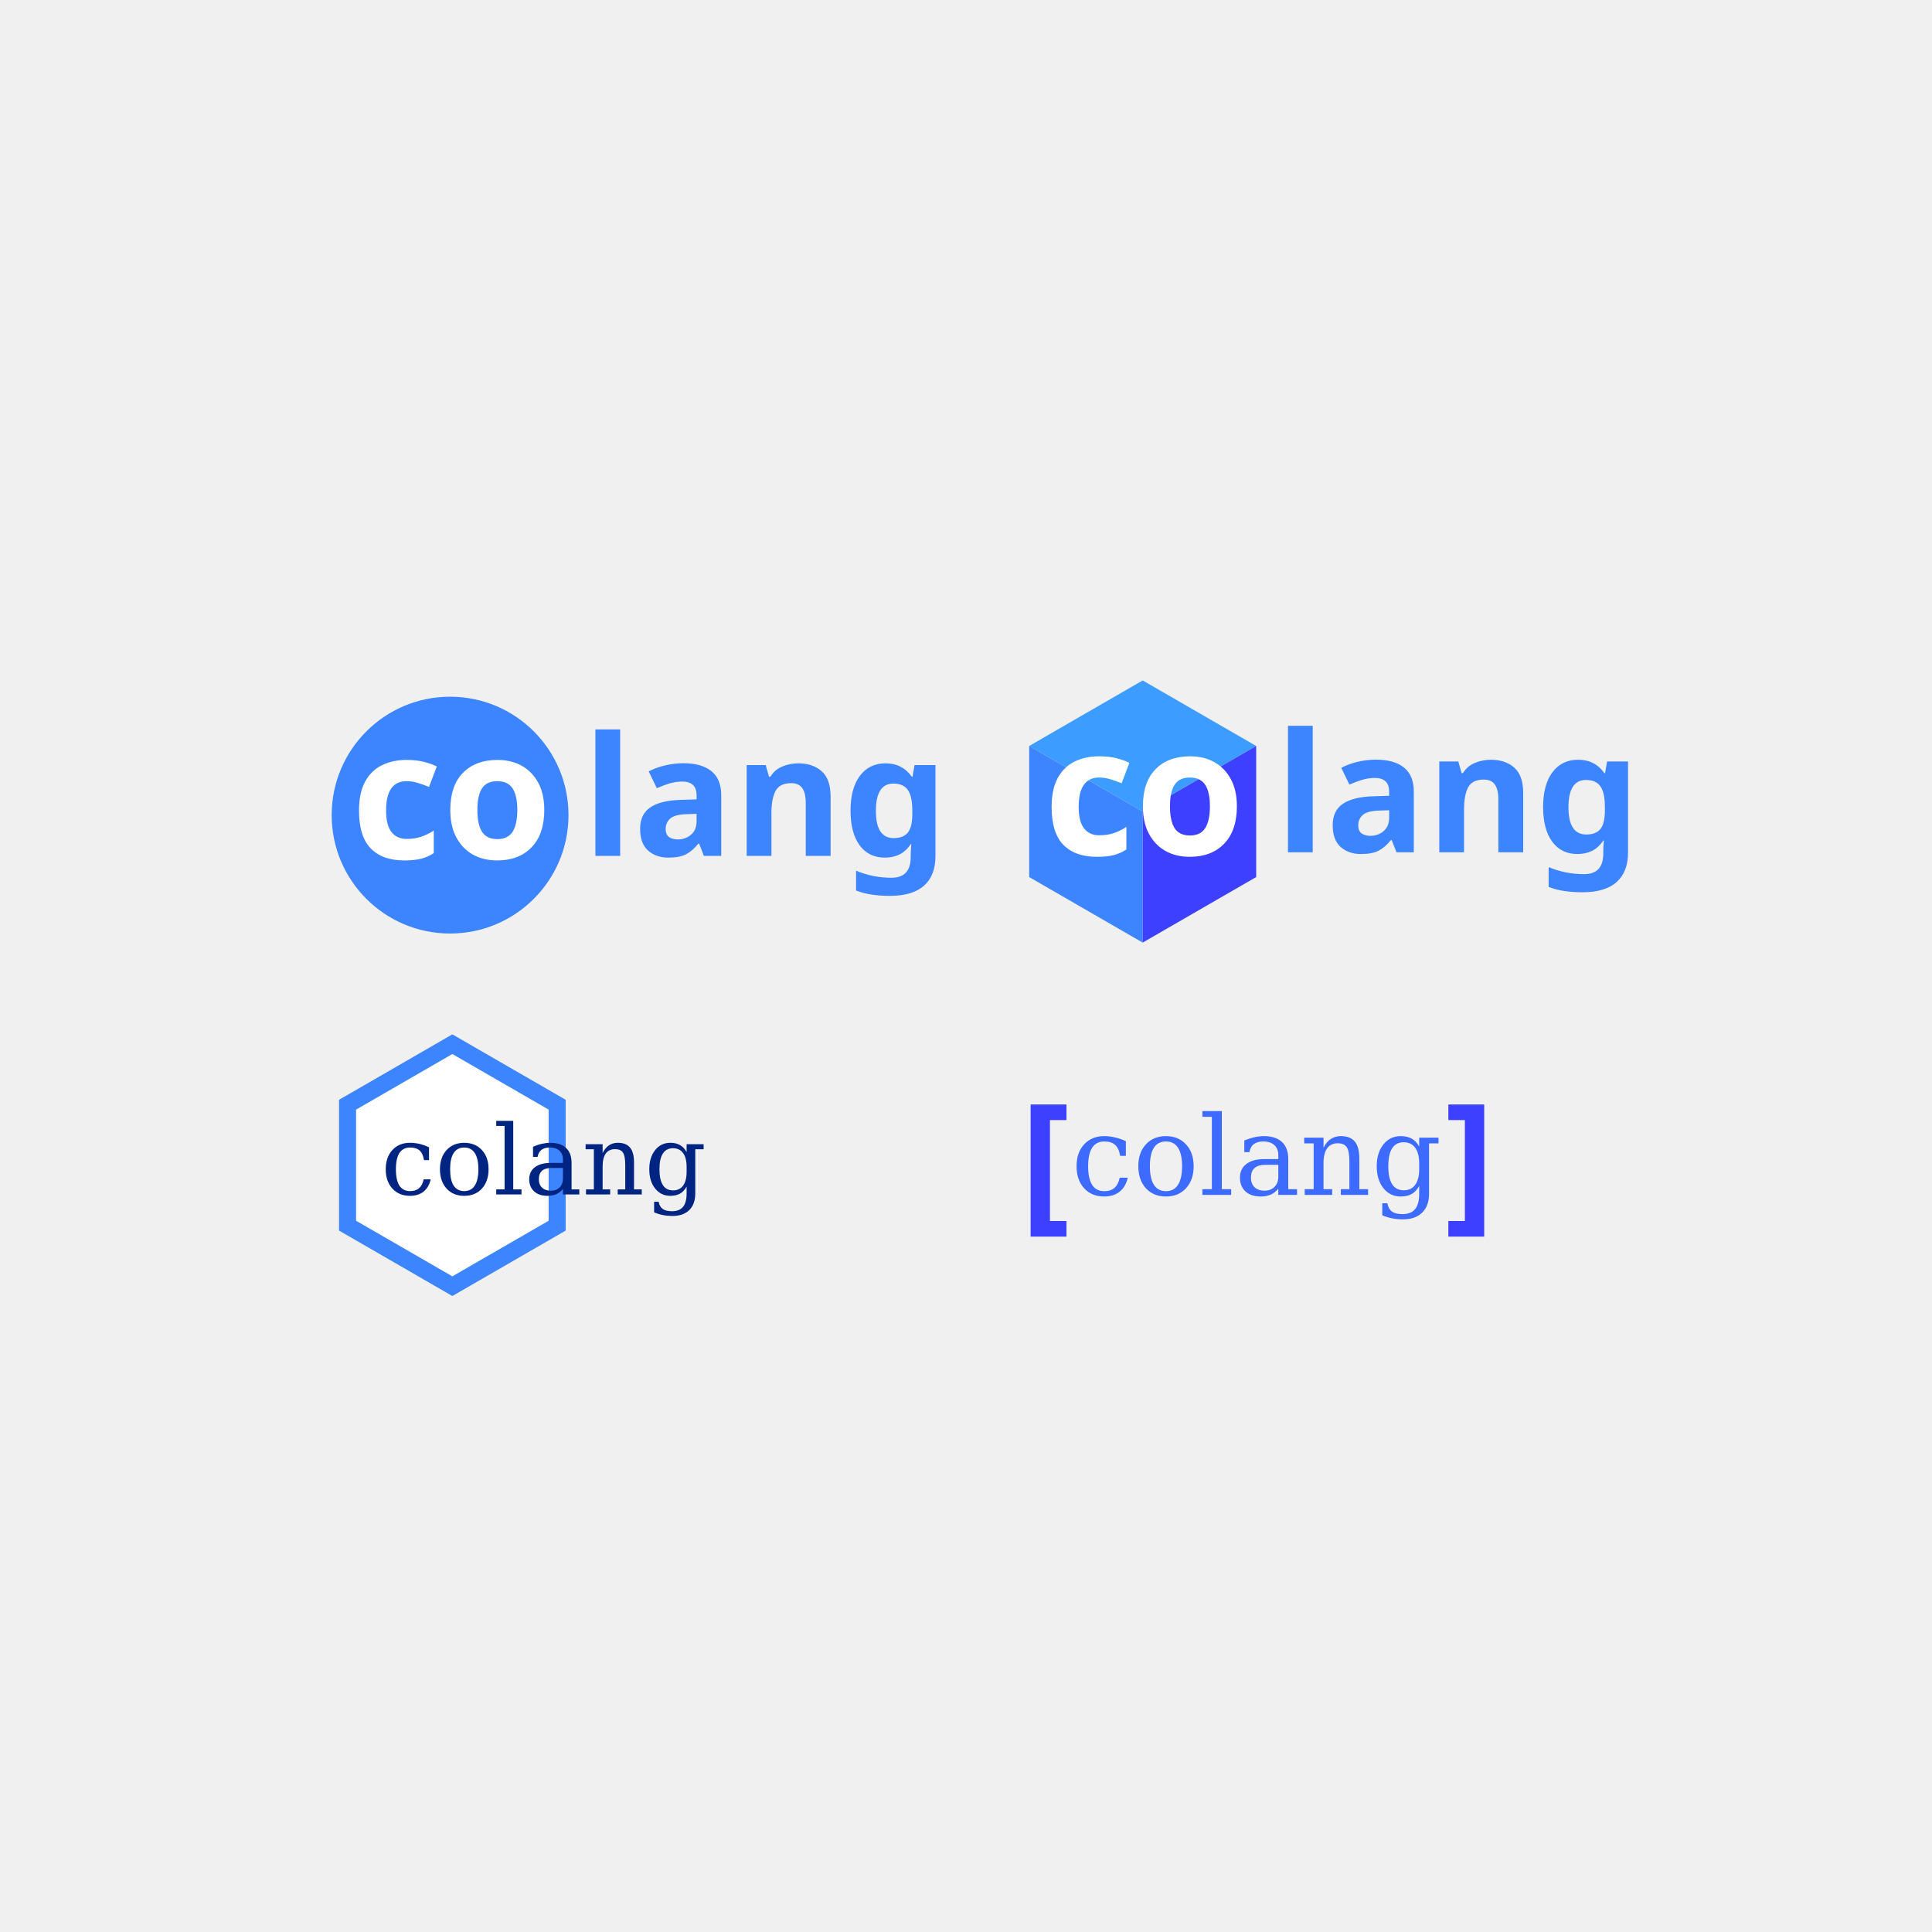
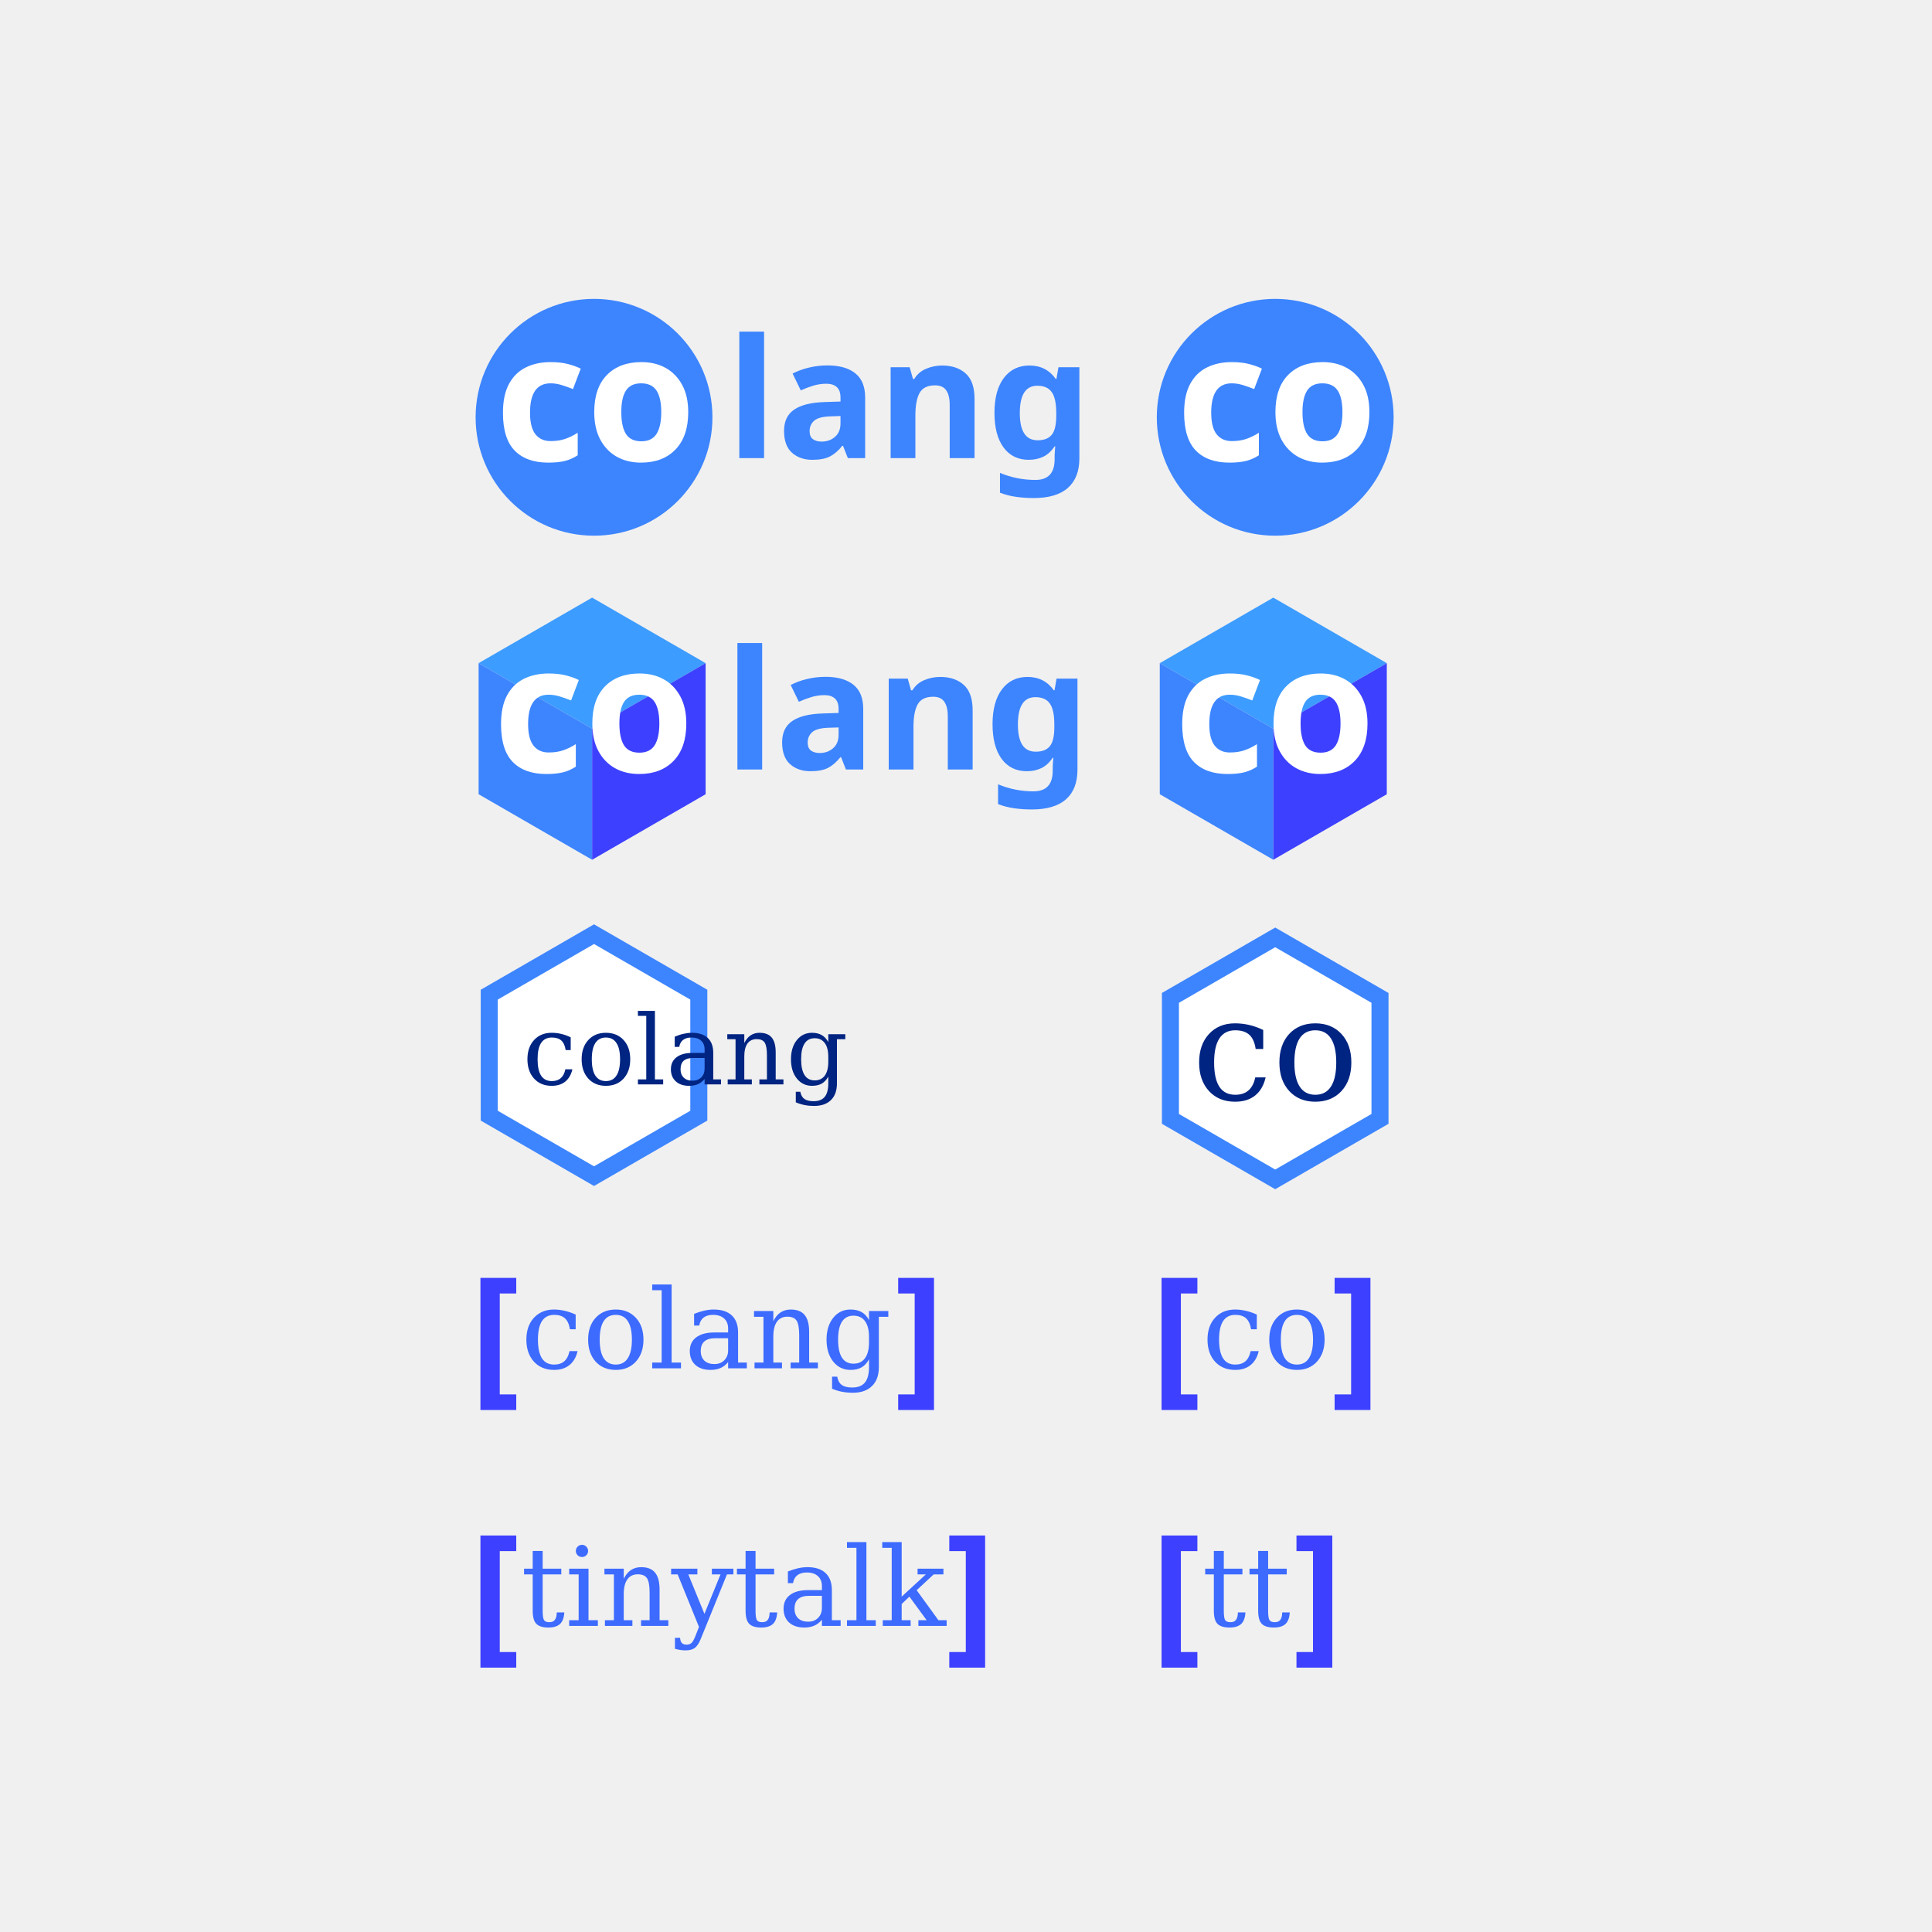
<svg xmlns="http://www.w3.org/2000/svg" width="300mm" height="300mm" viewBox="0 0 300 300" version="1.1" id="svg1963">
  <defs id="defs1957" />
  <g id="layer1" transform="translate(0,3)">
-     <g id="g932-0-1-2-6-9-3-6" transform="matrix(0.818168,0,0,0.818168,80.23583,11.26816)" style="stroke:none;stroke-width:0.434;stroke-linecap:butt;stroke-linejoin:round;stroke-miterlimit:4;stroke-dasharray:none;stroke-opacity:1">
+     <g id="g932-0-1-2-6-9-3-6" transform="matrix(0.818168,0,0,0.818168,-5.257093,-1.593059)" style="stroke:none;stroke-width:0.434;stroke-linecap:butt;stroke-linejoin:round;stroke-miterlimit:4;stroke-dasharray:none;stroke-opacity:1">
      <path id="path834-8-1-1-3-4-4-8" d="M 118.801,136.578 140.345,124.139 118.801,111.701 97.257,124.139 Z" style="fill:#3d9cff;fill-opacity:1;stroke:none;stroke-width:0.434;stroke-linecap:butt;stroke-linejoin:round;stroke-miterlimit:4;stroke-dasharray:none;stroke-opacity:1" />
      <path id="path834-9-4-6-9-4-5-5-3" d="M 97.257,149.016 118.801,161.454 V 136.578 L 97.257,124.139 Z" style="fill:#3d85ff;fill-opacity:1;stroke:none;stroke-width:0.434;stroke-linecap:butt;stroke-linejoin:round;stroke-miterlimit:4;stroke-dasharray:none;stroke-opacity:1" />
      <path id="path834-9-7-8-8-4-9-0-8-0" d="m 118.801,136.578 v 24.877 l 21.544,-12.438 -1e-5,-24.877 z" style="fill:#3d41ff;fill-opacity:1;stroke:none;stroke-width:0.434;stroke-linecap:butt;stroke-linejoin:round;stroke-miterlimit:4;stroke-dasharray:none;stroke-opacity:1" />
    </g>
-     <text xml:space="preserve" style="font-style:normal;font-variant:normal;font-weight:bold;font-stretch:normal;font-size:7.761px;line-height:1.1;font-family:'Product Sans';-inkscape-font-specification:'Product Sans Bold';letter-spacing:0px;word-spacing:0px;fill:#000000;fill-opacity:1;stroke:none;stroke-width:0.265" x="231.483" y="40.741" id="text987">
-       <tspan id="tspan985" x="231.483" y="47.271" style="stroke-width:0.265" />
+     <text xml:space="preserve" style="font-style:normal;font-variant:normal;font-weight:bold;font-stretch:normal;font-size:7.761px;line-height:1.1;font-family:'Product Sans';-inkscape-font-specification:'Product Sans Bold';letter-spacing:0px;word-spacing:0px;fill:#000000;fill-opacity:1;stroke:none;stroke-width:0.265" x="231.483" y="40.741" id="text987" />
+     <g id="g1280" />
+     <circle style="opacity:1;fill:#3d85ff;fill-opacity:1;stroke:none;stroke-width:3.736;stroke-linecap:butt;stroke-linejoin:round;stroke-miterlimit:4;stroke-dasharray:none;stroke-opacity:1;paint-order:normal" id="path1340" cx="92.24" cy="61.797" r="18.387" />
+     <text xml:space="preserve" style="font-style:normal;font-variant:normal;font-weight:bold;font-stretch:normal;font-size:27.579px;line-height:1.1;font-family:'Product Sans';-inkscape-font-specification:'Product Sans Bold';letter-spacing:0px;word-spacing:0px;fill:#ffffff;fill-opacity:1;stroke:none;stroke-width:0.94;stroke-linecap:butt;stroke-linejoin:round" x="76.864" y="68.553" id="text1587-52-2-0">
+       <tspan id="tspan1585-5-0-8" x="76.864" y="68.553" style="fill:#ffffff;fill-opacity:1;stroke-width:0.94;stroke-linecap:butt;stroke-linejoin:round">co</tspan>
    </text>
-     <g id="g1280" />
-     <circle style="opacity:1;fill:#3d85ff;fill-opacity:1;stroke:none;stroke-width:3.736;stroke-linecap:butt;stroke-linejoin:round;stroke-miterlimit:4;stroke-dasharray:none;stroke-opacity:1;paint-order:normal" id="path1340" cx="69.889" cy="123.571" r="18.387" />
-     <text xml:space="preserve" style="font-style:normal;font-variant:normal;font-weight:bold;font-stretch:normal;font-size:27.579px;line-height:1.1;font-family:'Product Sans';-inkscape-font-specification:'Product Sans Bold';letter-spacing:0px;word-spacing:0px;fill:#ffffff;fill-opacity:1;stroke:none;stroke-width:0.94;stroke-linecap:butt;stroke-linejoin:round" x="54.513" y="130.328" id="text1587-52-2-0">
-       <tspan id="tspan1585-5-0-8" x="54.513" y="130.328" style="fill:#ffffff;fill-opacity:1;stroke-width:0.94;stroke-linecap:butt;stroke-linejoin:round">co</tspan>
+     <text xml:space="preserve" style="font-style:normal;font-variant:normal;font-weight:bold;font-stretch:normal;font-size:25.847px;line-height:1.1;font-family:'Product Sans';-inkscape-font-specification:'Product Sans Bold';letter-spacing:0px;word-spacing:0px;fill:#3d85ff;fill-opacity:1;stroke:none;stroke-width:0.881;stroke-linecap:butt;stroke-linejoin:round" x="112.787" y="68.134" id="text1587-5-0-3">
+       <tspan id="tspan1585-8-1-2" x="112.787" y="68.134" style="fill:#3d85ff;fill-opacity:1;stroke-width:0.881;stroke-linecap:butt;stroke-linejoin:round">lang</tspan>
    </text>
-     <text xml:space="preserve" style="font-style:normal;font-variant:normal;font-weight:bold;font-stretch:normal;font-size:25.847px;line-height:1.1;font-family:'Product Sans';-inkscape-font-specification:'Product Sans Bold';letter-spacing:0px;word-spacing:0px;fill:#3d85ff;fill-opacity:1;stroke:none;stroke-width:0.881;stroke-linecap:butt;stroke-linejoin:round" x="90.436" y="129.909" id="text1587-5-0-3">
-       <tspan id="tspan1585-8-1-2" x="90.436" y="129.909" style="fill:#3d85ff;fill-opacity:1;stroke-width:0.881;stroke-linecap:butt;stroke-linejoin:round">lang</tspan>
+     <text xml:space="preserve" style="font-style:normal;font-variant:normal;font-weight:bold;font-stretch:normal;font-size:27.579px;line-height:1.1;font-family:'Product Sans';-inkscape-font-specification:'Product Sans Bold';letter-spacing:0px;word-spacing:0px;fill:#ffffff;fill-opacity:1;stroke:none;stroke-width:0.94;stroke-linecap:butt;stroke-linejoin:round" x="76.566" y="116.907" id="text1587-52-2-0-2">
+       <tspan id="tspan1585-5-0-8-6" x="76.566" y="116.907" style="fill:#ffffff;fill-opacity:1;stroke-width:0.94;stroke-linecap:butt;stroke-linejoin:round">co</tspan>
    </text>
-     <text xml:space="preserve" style="font-style:normal;font-variant:normal;font-weight:bold;font-stretch:normal;font-size:27.579px;line-height:1.1;font-family:'Product Sans';-inkscape-font-specification:'Product Sans Bold';letter-spacing:0px;word-spacing:0px;fill:#ffffff;fill-opacity:1;stroke:none;stroke-width:0.94;stroke-linecap:butt;stroke-linejoin:round" x="162.059" y="129.768" id="text1587-52-2-0-2">
-       <tspan id="tspan1585-5-0-8-6" x="162.059" y="129.768" style="fill:#ffffff;fill-opacity:1;stroke-width:0.94;stroke-linecap:butt;stroke-linejoin:round">co</tspan>
+     <text xml:space="preserve" style="font-style:normal;font-variant:normal;font-weight:bold;font-stretch:normal;font-size:25.847px;line-height:1.1;font-family:'Product Sans';-inkscape-font-specification:'Product Sans Bold';letter-spacing:0px;word-spacing:0px;fill:#3d85ff;fill-opacity:1;stroke:none;stroke-width:0.881;stroke-linecap:butt;stroke-linejoin:round" x="112.489" y="116.488" id="text1587-5-0-3-2">
+       <tspan id="tspan1585-8-1-2-9" x="112.489" y="116.488" style="fill:#3d85ff;fill-opacity:1;stroke-width:0.881;stroke-linecap:butt;stroke-linejoin:round">lang</tspan>
    </text>
-     <text xml:space="preserve" style="font-style:normal;font-variant:normal;font-weight:bold;font-stretch:normal;font-size:25.847px;line-height:1.1;font-family:'Product Sans';-inkscape-font-specification:'Product Sans Bold';letter-spacing:0px;word-spacing:0px;fill:#3d85ff;fill-opacity:1;stroke:none;stroke-width:0.881;stroke-linecap:butt;stroke-linejoin:round" x="197.982" y="129.349" id="text1587-5-0-3-2">
-       <tspan id="tspan1585-8-1-2-9" x="197.982" y="129.349" style="fill:#3d85ff;fill-opacity:1;stroke-width:0.881;stroke-linecap:butt;stroke-linejoin:round">lang</tspan>
+     <path style="fill:#ffffff;fill-opacity:1;stroke:#3d85ff;stroke-width:2.646;stroke-linecap:butt;stroke-linejoin:miter;stroke-miterlimit:4;stroke-dasharray:none;stroke-opacity:1;paint-order:normal" id="path1075-5" d="m 86.513,168.535 -2.13e-4,18.788 -16.271,9.394 -16.271,-9.394 2.13e-4,-18.788 16.271,-9.394 z" transform="translate(21.99824,-17.08337)" />
+     <text xml:space="preserve" style="font-style:normal;font-variant:normal;font-weight:bold;font-stretch:normal;font-size:15.032px;line-height:1.1;font-family:'Product Sans';-inkscape-font-specification:'Product Sans Bold';letter-spacing:0px;word-spacing:0px;fill:#002481;fill-opacity:1;stroke:none;stroke-width:0.512;stroke-linecap:butt;stroke-linejoin:round" x="81.147" y="165.386" id="text1587-5-0-3-2-4-2-1-8">
+       <tspan id="tspan1585-8-1-2-9-3-2-7-3" x="81.147" y="165.386" style="font-style:normal;font-variant:normal;font-weight:normal;font-stretch:normal;font-family:'DejaVu Serif';-inkscape-font-specification:'DejaVu Serif';fill:#002481;fill-opacity:1;stroke-width:0.512;stroke-linecap:butt;stroke-linejoin:round">colang</tspan>
    </text>
-     <path style="opacity:1;fill:#ffffff;fill-opacity:1;stroke:#3d85ff;stroke-width:2.646;stroke-linecap:butt;stroke-linejoin:miter;stroke-miterlimit:4;stroke-dasharray:none;stroke-opacity:1;paint-order:normal" id="path1075-5" d="m 86.513,168.535 -2.13e-4,18.788 -16.271,9.394 -16.271,-9.394 2.13e-4,-18.788 16.271,-9.394 z" />
-     <text xml:space="preserve" style="font-style:normal;font-variant:normal;font-weight:bold;font-stretch:normal;font-size:15.032px;line-height:1.1;font-family:'Product Sans';-inkscape-font-specification:'Product Sans Bold';letter-spacing:0px;word-spacing:0px;fill:#002481;fill-opacity:1;stroke:none;stroke-width:0.512;stroke-linecap:butt;stroke-linejoin:round" x="59.148" y="182.469" id="text1587-5-0-3-2-4-2-1-8">
-       <tspan id="tspan1585-8-1-2-9-3-2-7-3" x="59.148" y="182.469" style="font-style:normal;font-variant:normal;font-weight:normal;font-stretch:normal;font-family:'DejaVu Serif';-inkscape-font-specification:'DejaVu Serif';fill:#002481;fill-opacity:1;stroke-width:0.512;stroke-linecap:butt;stroke-linejoin:round">colang</tspan>
+     <path style="fill:#ffffff;fill-opacity:1;stroke:#3d85ff;stroke-width:2.646;stroke-linecap:butt;stroke-linejoin:miter;stroke-miterlimit:4;stroke-dasharray:none;stroke-opacity:1;paint-order:normal" id="path1075-5-1" d="m 86.513,168.535 -2.13e-4,18.788 -16.271,9.394 -16.271,-9.394 2.13e-4,-18.788 16.271,-9.394 z" transform="translate(127.772,-16.58361)" />
+     <text xml:space="preserve" style="font-style:normal;font-variant:normal;font-weight:bold;font-stretch:normal;font-size:22.253px;line-height:1.1;font-family:'Product Sans';-inkscape-font-specification:'Product Sans Bold';letter-spacing:0px;word-spacing:0px;fill:#002481;fill-opacity:1;stroke:none;stroke-width:0.759;stroke-linecap:butt;stroke-linejoin:round" x="185.09" y="167.76" id="text1587-5-0-3-2-4-2-1-8-8">
+       <tspan id="tspan1585-8-1-2-9-3-2-7-3-7" x="185.09" y="167.76" style="font-style:normal;font-variant:normal;font-weight:normal;font-stretch:normal;font-family:'DejaVu Serif';-inkscape-font-specification:'DejaVu Serif';fill:#002481;fill-opacity:1;stroke-width:0.759;stroke-linecap:butt;stroke-linejoin:round">co</tspan>
    </text>
-     <text xml:space="preserve" style="font-style:normal;font-variant:normal;font-weight:bold;font-stretch:normal;font-size:17.122px;line-height:1.1;font-family:'Product Sans';-inkscape-font-specification:'Product Sans Bold';letter-spacing:0px;word-spacing:0px;fill:#3d6bff;fill-opacity:1;stroke:none;stroke-width:0.584;stroke-linecap:butt;stroke-linejoin:round" x="166.308" y="182.543" id="text1587-5-0-3-2-4-2-9-8-2">
-       <tspan id="tspan1585-8-1-2-9-3-2-3-5-4" x="166.308" y="182.543" style="font-style:normal;font-variant:normal;font-weight:normal;font-stretch:normal;font-family:'DejaVu Serif';-inkscape-font-specification:'DejaVu Serif';fill:#3d6bff;fill-opacity:1;stroke-width:0.584;stroke-linecap:butt;stroke-linejoin:round">colang</tspan>
+     <text xml:space="preserve" style="font-style:normal;font-variant:normal;font-weight:bold;font-stretch:normal;font-size:17.122px;line-height:1.1;font-family:'Product Sans';-inkscape-font-specification:'Product Sans Bold';letter-spacing:0px;word-spacing:0px;fill:#3d6bff;fill-opacity:1;stroke:none;stroke-width:0.584;stroke-linecap:butt;stroke-linejoin:round" x="80.874" y="209.469" id="text1587-5-0-3-2-4-2-9-8-2">
+       <tspan id="tspan1585-8-1-2-9-3-2-3-5-4" x="80.874" y="209.469" style="font-style:normal;font-variant:normal;font-weight:normal;font-stretch:normal;font-family:'DejaVu Serif';-inkscape-font-specification:'DejaVu Serif';fill:#3d6bff;fill-opacity:1;stroke-width:0.584;stroke-linecap:butt;stroke-linejoin:round">colang</tspan>
    </text>
-     <text xml:space="preserve" style="font-style:normal;font-variant:normal;font-weight:bold;font-stretch:normal;font-size:23.524px;line-height:1.1;font-family:'Product Sans';-inkscape-font-specification:'Product Sans Bold';letter-spacing:0px;word-spacing:0px;fill:#3d41ff;fill-opacity:1;stroke:none;stroke-width:0.802;stroke-linecap:butt;stroke-linejoin:round" x="158.395" y="185.3" id="text1587-5-0-3-2-4-2-9-9-5">
-       <tspan id="tspan1585-8-1-2-9-3-2-3-8-1" x="158.395" y="185.3" style="fill:#3d41ff;fill-opacity:1;stroke-width:0.802;stroke-linecap:butt;stroke-linejoin:round">[</tspan>
+     <text xml:space="preserve" style="font-style:normal;font-variant:normal;font-weight:bold;font-stretch:normal;font-size:23.524px;line-height:1.1;font-family:'Product Sans';-inkscape-font-specification:'Product Sans Bold';letter-spacing:0px;word-spacing:0px;fill:#3d41ff;fill-opacity:1;stroke:none;stroke-width:0.802;stroke-linecap:butt;stroke-linejoin:round" x="72.961" y="212.225" id="text1587-5-0-3-2-4-2-9-9-5">
+       <tspan id="tspan1585-8-1-2-9-3-2-3-8-1" x="72.961" y="212.225" style="fill:#3d41ff;fill-opacity:1;stroke-width:0.802;stroke-linecap:butt;stroke-linejoin:round">[</tspan>
    </text>
-     <text id="text1210-3" y="185.3" x="-232.107" style="font-style:normal;font-variant:normal;font-weight:bold;font-stretch:normal;font-size:23.524px;line-height:1.1;font-family:'Product Sans';-inkscape-font-specification:'Product Sans Bold';letter-spacing:0px;word-spacing:0px;fill:#3d41ff;fill-opacity:1;stroke:none;stroke-width:0.802;stroke-linecap:butt;stroke-linejoin:round" xml:space="preserve" transform="scale(-1,1)">
-       <tspan style="fill:#3d41ff;fill-opacity:1;stroke-width:0.802;stroke-linecap:butt;stroke-linejoin:round" y="185.3" x="-232.107" id="tspan1208-5">[</tspan>
+     <text id="text1210-3" y="212.225" x="-146.673" style="font-style:normal;font-variant:normal;font-weight:bold;font-stretch:normal;font-size:23.524px;line-height:1.1;font-family:'Product Sans';-inkscape-font-specification:'Product Sans Bold';letter-spacing:0px;word-spacing:0px;fill:#3d41ff;fill-opacity:1;stroke:none;stroke-width:0.802;stroke-linecap:butt;stroke-linejoin:round" xml:space="preserve" transform="scale(-1,1)">
+       <tspan style="fill:#3d41ff;fill-opacity:1;stroke-width:0.802;stroke-linecap:butt;stroke-linejoin:round" y="212.225" x="-146.673" id="tspan1208-5">[</tspan>
+     </text>
+     <text xml:space="preserve" style="font-style:normal;font-variant:normal;font-weight:bold;font-stretch:normal;font-size:17.122px;line-height:1.1;font-family:'Product Sans';-inkscape-font-specification:'Product Sans Bold';letter-spacing:0px;word-spacing:0px;fill:#3d6bff;fill-opacity:1;stroke:none;stroke-width:0.584;stroke-linecap:butt;stroke-linejoin:round" x="186.639" y="209.469" id="text1587-5-0-3-2-4-2-9-8-2-5">
+       <tspan id="tspan1585-8-1-2-9-3-2-3-5-4-1" x="186.639" y="209.469" style="font-style:normal;font-variant:normal;font-weight:normal;font-stretch:normal;font-family:'DejaVu Serif';-inkscape-font-specification:'DejaVu Serif';fill:#3d6bff;fill-opacity:1;stroke-width:0.584;stroke-linecap:butt;stroke-linejoin:round">co</tspan>
+     </text>
+     <text xml:space="preserve" style="font-style:normal;font-variant:normal;font-weight:bold;font-stretch:normal;font-size:23.524px;line-height:1.1;font-family:'Product Sans';-inkscape-font-specification:'Product Sans Bold';letter-spacing:0px;word-spacing:0px;fill:#3d41ff;fill-opacity:1;stroke:none;stroke-width:0.802;stroke-linecap:butt;stroke-linejoin:round" x="178.727" y="212.225" id="text1587-5-0-3-2-4-2-9-9-5-3">
+       <tspan id="tspan1585-8-1-2-9-3-2-3-8-1-0" x="178.727" y="212.225" style="fill:#3d41ff;fill-opacity:1;stroke-width:0.802;stroke-linecap:butt;stroke-linejoin:round">[</tspan>
+     </text>
+     <text id="text1210-3-8" y="212.225" x="-214.441" style="font-style:normal;font-variant:normal;font-weight:bold;font-stretch:normal;font-size:23.524px;line-height:1.1;font-family:'Product Sans';-inkscape-font-specification:'Product Sans Bold';letter-spacing:0px;word-spacing:0px;fill:#3d41ff;fill-opacity:1;stroke:none;stroke-width:0.802;stroke-linecap:butt;stroke-linejoin:round" xml:space="preserve" transform="scale(-1,1)">
+       <tspan style="fill:#3d41ff;fill-opacity:1;stroke-width:0.802;stroke-linecap:butt;stroke-linejoin:round" y="212.225" x="-214.441" id="tspan1208-5-8">[</tspan>
+     </text>
+     <g id="g663" transform="matrix(0.818168,0,0,0.818168,100.5166,-1.593059)" style="stroke:none;stroke-width:0.434;stroke-linecap:butt;stroke-linejoin:round;stroke-miterlimit:4;stroke-dasharray:none;stroke-opacity:1">
+       <path id="path657" d="M 118.801,136.578 140.345,124.139 118.801,111.701 97.257,124.139 Z" style="fill:#3d9cff;fill-opacity:1;stroke:none;stroke-width:0.434;stroke-linecap:butt;stroke-linejoin:round;stroke-miterlimit:4;stroke-dasharray:none;stroke-opacity:1" />
+       <path id="path659" d="M 97.257,149.016 118.801,161.454 V 136.578 L 97.257,124.139 Z" style="fill:#3d85ff;fill-opacity:1;stroke:none;stroke-width:0.434;stroke-linecap:butt;stroke-linejoin:round;stroke-miterlimit:4;stroke-dasharray:none;stroke-opacity:1" />
+       <path id="path661" d="m 118.801,136.578 v 24.877 l 21.544,-12.438 -1e-5,-24.877 z" style="fill:#3d41ff;fill-opacity:1;stroke:none;stroke-width:0.434;stroke-linecap:butt;stroke-linejoin:round;stroke-miterlimit:4;stroke-dasharray:none;stroke-opacity:1" />
+     </g>
+     <circle style="opacity:1;fill:#3d85ff;fill-opacity:1;stroke:none;stroke-width:3.736;stroke-linecap:butt;stroke-linejoin:round;stroke-miterlimit:4;stroke-dasharray:none;stroke-opacity:1;paint-order:normal" id="circle665" cx="198.014" cy="61.797" r="18.387" />
+     <text xml:space="preserve" style="font-style:normal;font-variant:normal;font-weight:bold;font-stretch:normal;font-size:27.579px;line-height:1.1;font-family:'Product Sans';-inkscape-font-specification:'Product Sans Bold';letter-spacing:0px;word-spacing:0px;fill:#ffffff;fill-opacity:1;stroke:none;stroke-width:0.94;stroke-linecap:butt;stroke-linejoin:round" x="182.638" y="68.553" id="text669">
+       <tspan id="tspan667" x="182.638" y="68.553" style="fill:#ffffff;fill-opacity:1;stroke-width:0.94;stroke-linecap:butt;stroke-linejoin:round">co</tspan>
+     </text>
+     <text xml:space="preserve" style="font-style:normal;font-variant:normal;font-weight:bold;font-stretch:normal;font-size:27.579px;line-height:1.1;font-family:'Product Sans';-inkscape-font-specification:'Product Sans Bold';letter-spacing:0px;word-spacing:0px;fill:#ffffff;fill-opacity:1;stroke:none;stroke-width:0.94;stroke-linecap:butt;stroke-linejoin:round" x="182.34" y="116.907" id="text673">
+       <tspan id="tspan671" x="182.34" y="116.907" style="fill:#ffffff;fill-opacity:1;stroke-width:0.94;stroke-linecap:butt;stroke-linejoin:round">co</tspan>
+     </text>
+     <text xml:space="preserve" style="font-style:normal;font-variant:normal;font-weight:bold;font-stretch:normal;font-size:17.122px;line-height:1.1;font-family:'Product Sans';-inkscape-font-specification:'Product Sans Bold';letter-spacing:0px;word-spacing:0px;fill:#3d6bff;fill-opacity:1;stroke:none;stroke-width:0.584;stroke-linecap:butt;stroke-linejoin:round" x="80.874" y="249.473" id="text309">
+       <tspan id="tspan307" x="80.874" y="249.473" style="font-style:normal;font-variant:normal;font-weight:normal;font-stretch:normal;font-family:'DejaVu Serif';-inkscape-font-specification:'DejaVu Serif';fill:#3d6bff;fill-opacity:1;stroke-width:0.584;stroke-linecap:butt;stroke-linejoin:round">tinytalk</tspan>
+     </text>
+     <text xml:space="preserve" style="font-style:normal;font-variant:normal;font-weight:bold;font-stretch:normal;font-size:23.524px;line-height:1.1;font-family:'Product Sans';-inkscape-font-specification:'Product Sans Bold';letter-spacing:0px;word-spacing:0px;fill:#3d41ff;fill-opacity:1;stroke:none;stroke-width:0.802;stroke-linecap:butt;stroke-linejoin:round" x="72.961" y="252.229" id="text313">
+       <tspan id="tspan311" x="72.961" y="252.229" style="fill:#3d41ff;fill-opacity:1;stroke-width:0.802;stroke-linecap:butt;stroke-linejoin:round">[</tspan>
+     </text>
+     <text id="text317" y="252.229" x="-154.611" style="font-style:normal;font-variant:normal;font-weight:bold;font-stretch:normal;font-size:23.524px;line-height:1.1;font-family:'Product Sans';-inkscape-font-specification:'Product Sans Bold';letter-spacing:0px;word-spacing:0px;fill:#3d41ff;fill-opacity:1;stroke:none;stroke-width:0.802;stroke-linecap:butt;stroke-linejoin:round" xml:space="preserve" transform="scale(-1,1)">
+       <tspan style="fill:#3d41ff;fill-opacity:1;stroke-width:0.802;stroke-linecap:butt;stroke-linejoin:round" y="252.229" x="-154.611" id="tspan315">[</tspan>
+     </text>
+     <text xml:space="preserve" style="font-style:normal;font-variant:normal;font-weight:bold;font-stretch:normal;font-size:17.122px;line-height:1.1;font-family:'Product Sans';-inkscape-font-specification:'Product Sans Bold';letter-spacing:0px;word-spacing:0px;fill:#3d6bff;fill-opacity:1;stroke:none;stroke-width:0.584;stroke-linecap:butt;stroke-linejoin:round" x="186.639" y="249.473" id="text482">
+       <tspan id="tspan480" x="186.639" y="249.473" style="font-style:normal;font-variant:normal;font-weight:normal;font-stretch:normal;font-family:'DejaVu Serif';-inkscape-font-specification:'DejaVu Serif';fill:#3d6bff;fill-opacity:1;stroke-width:0.584;stroke-linecap:butt;stroke-linejoin:round">tt</tspan>
+     </text>
+     <text xml:space="preserve" style="font-style:normal;font-variant:normal;font-weight:bold;font-stretch:normal;font-size:23.524px;line-height:1.1;font-family:'Product Sans';-inkscape-font-specification:'Product Sans Bold';letter-spacing:0px;word-spacing:0px;fill:#3d41ff;fill-opacity:1;stroke:none;stroke-width:0.802;stroke-linecap:butt;stroke-linejoin:round" x="178.727" y="252.229" id="text486">
+       <tspan id="tspan484" x="178.727" y="252.229" style="fill:#3d41ff;fill-opacity:1;stroke-width:0.802;stroke-linecap:butt;stroke-linejoin:round">[</tspan>
+     </text>
+     <text id="text490" y="252.229" x="-208.519" style="font-style:normal;font-variant:normal;font-weight:bold;font-stretch:normal;font-size:23.524px;line-height:1.1;font-family:'Product Sans';-inkscape-font-specification:'Product Sans Bold';letter-spacing:0px;word-spacing:0px;fill:#3d41ff;fill-opacity:1;stroke:none;stroke-width:0.802;stroke-linecap:butt;stroke-linejoin:round" xml:space="preserve" transform="scale(-1,1)">
+       <tspan style="fill:#3d41ff;fill-opacity:1;stroke-width:0.802;stroke-linecap:butt;stroke-linejoin:round" y="252.229" x="-208.519" id="tspan488">[</tspan>
    </text>
  </g>
</svg>
